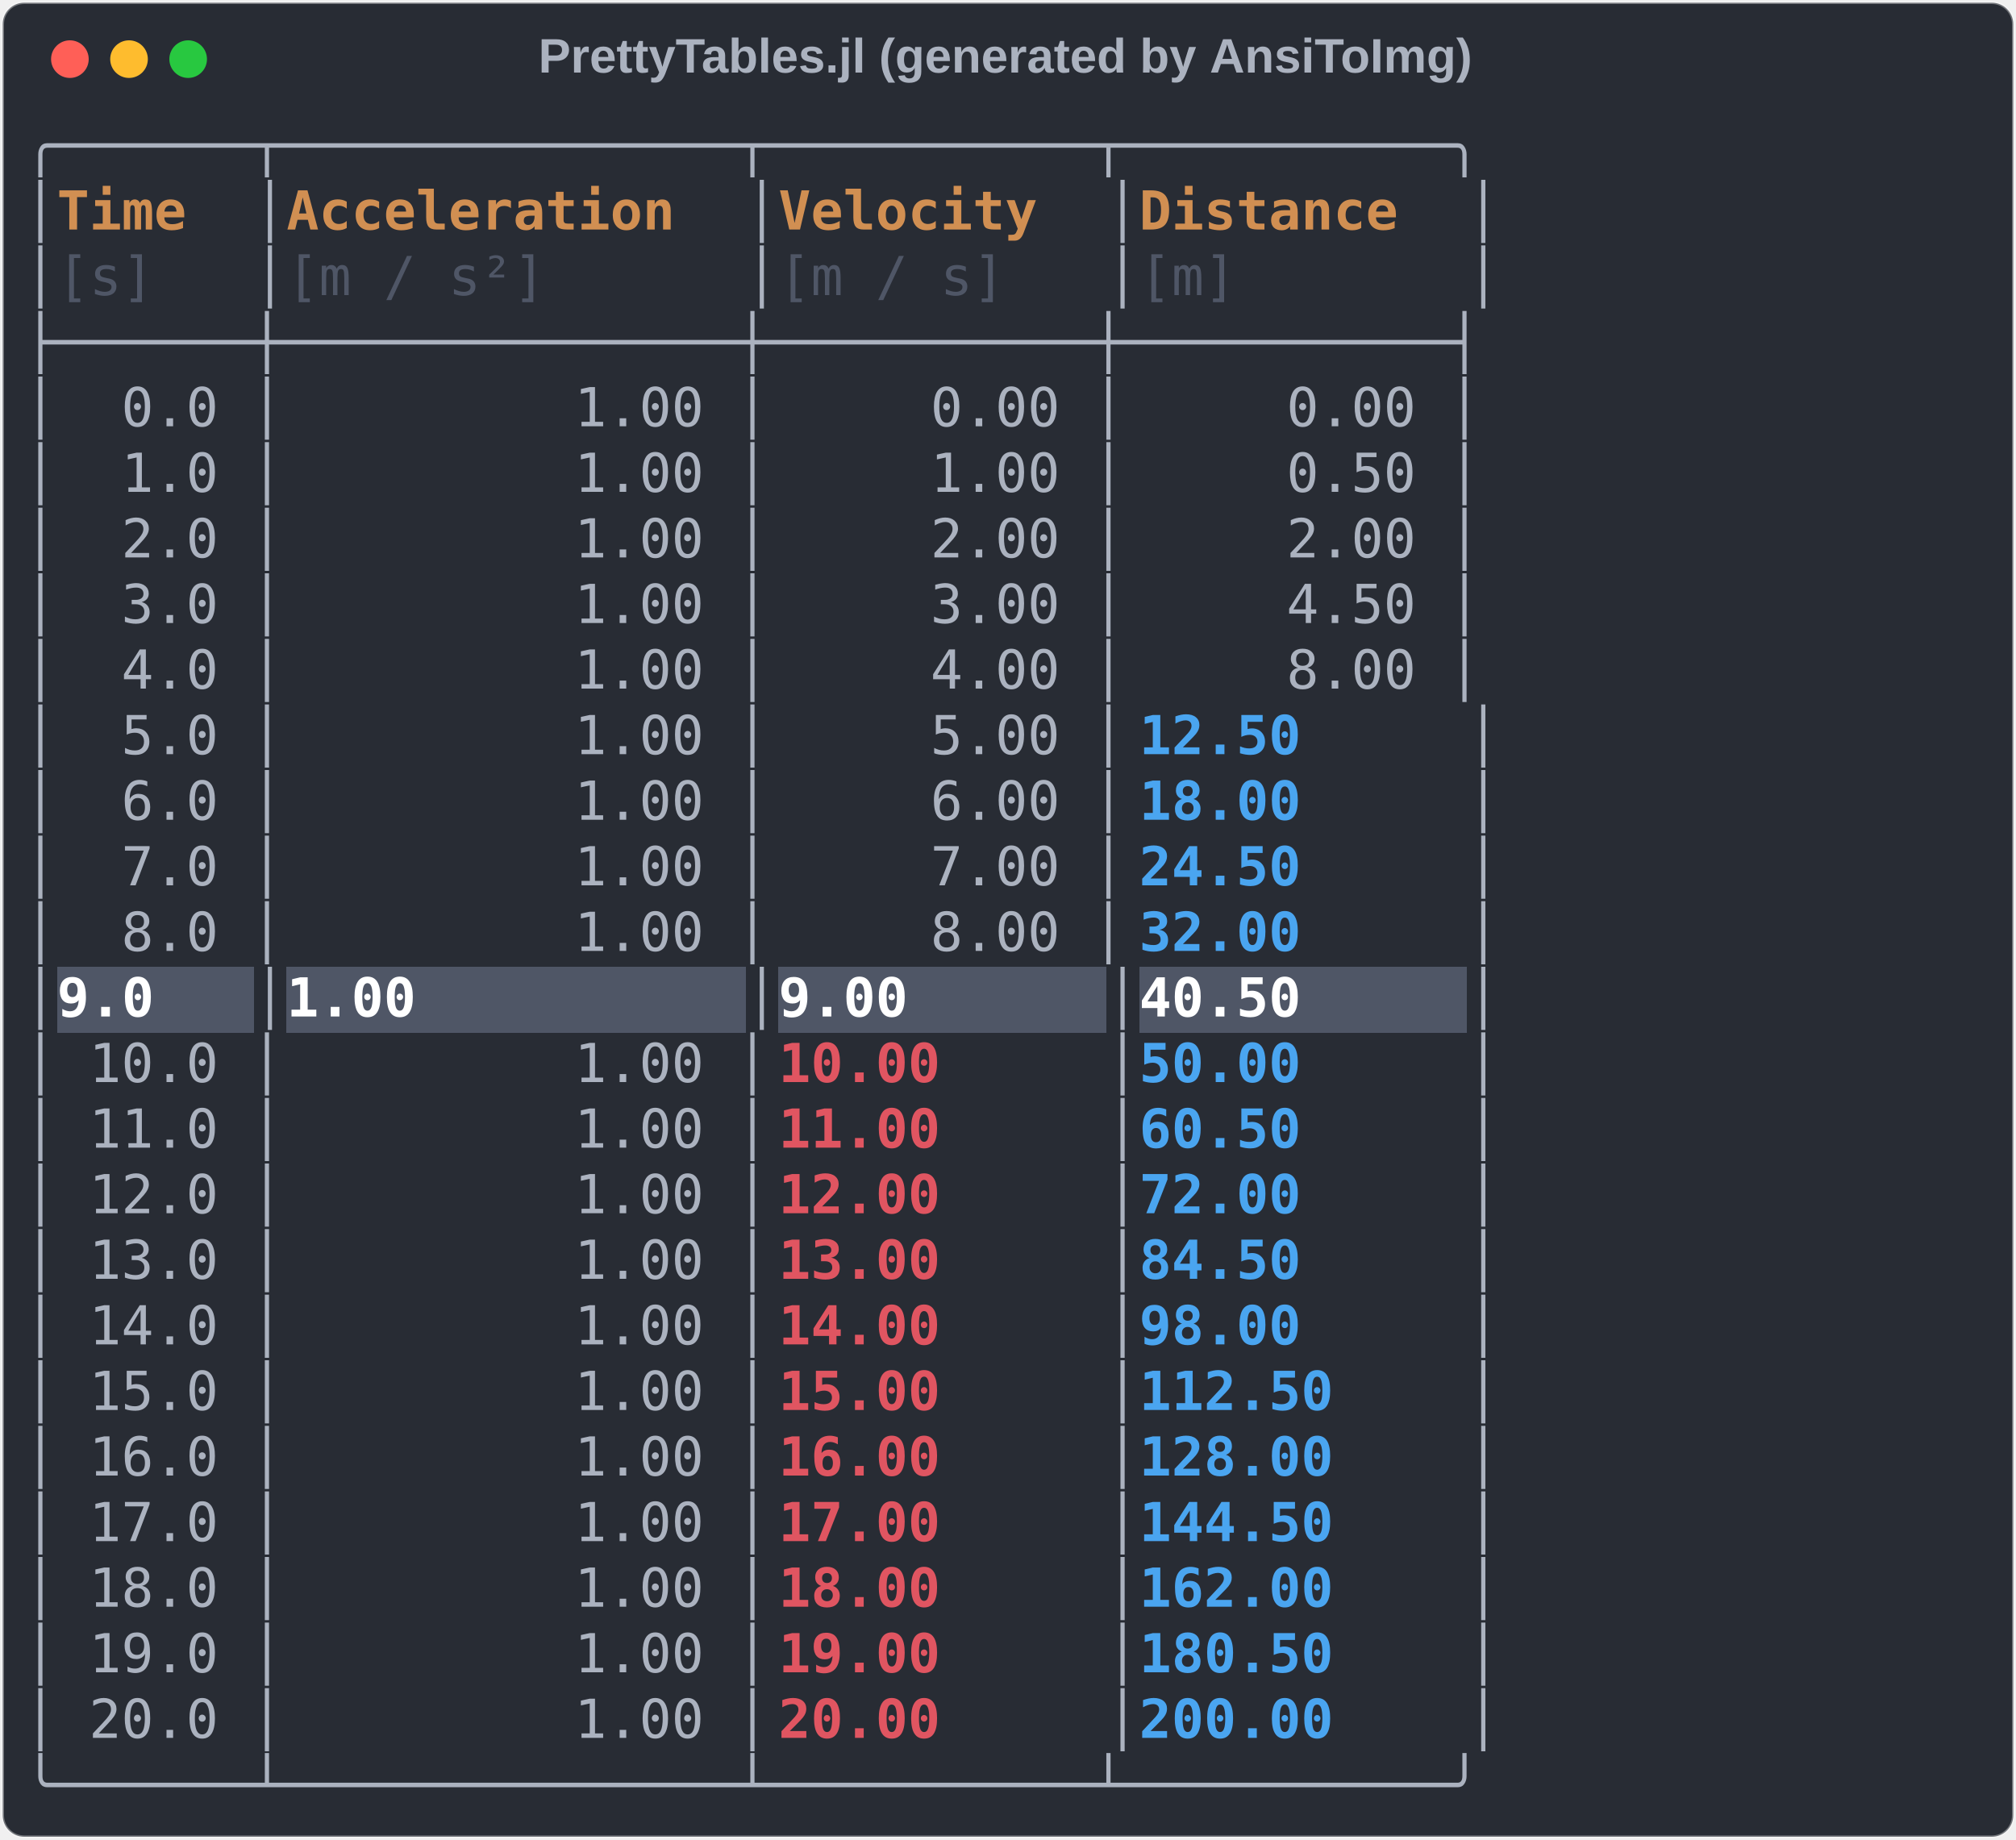
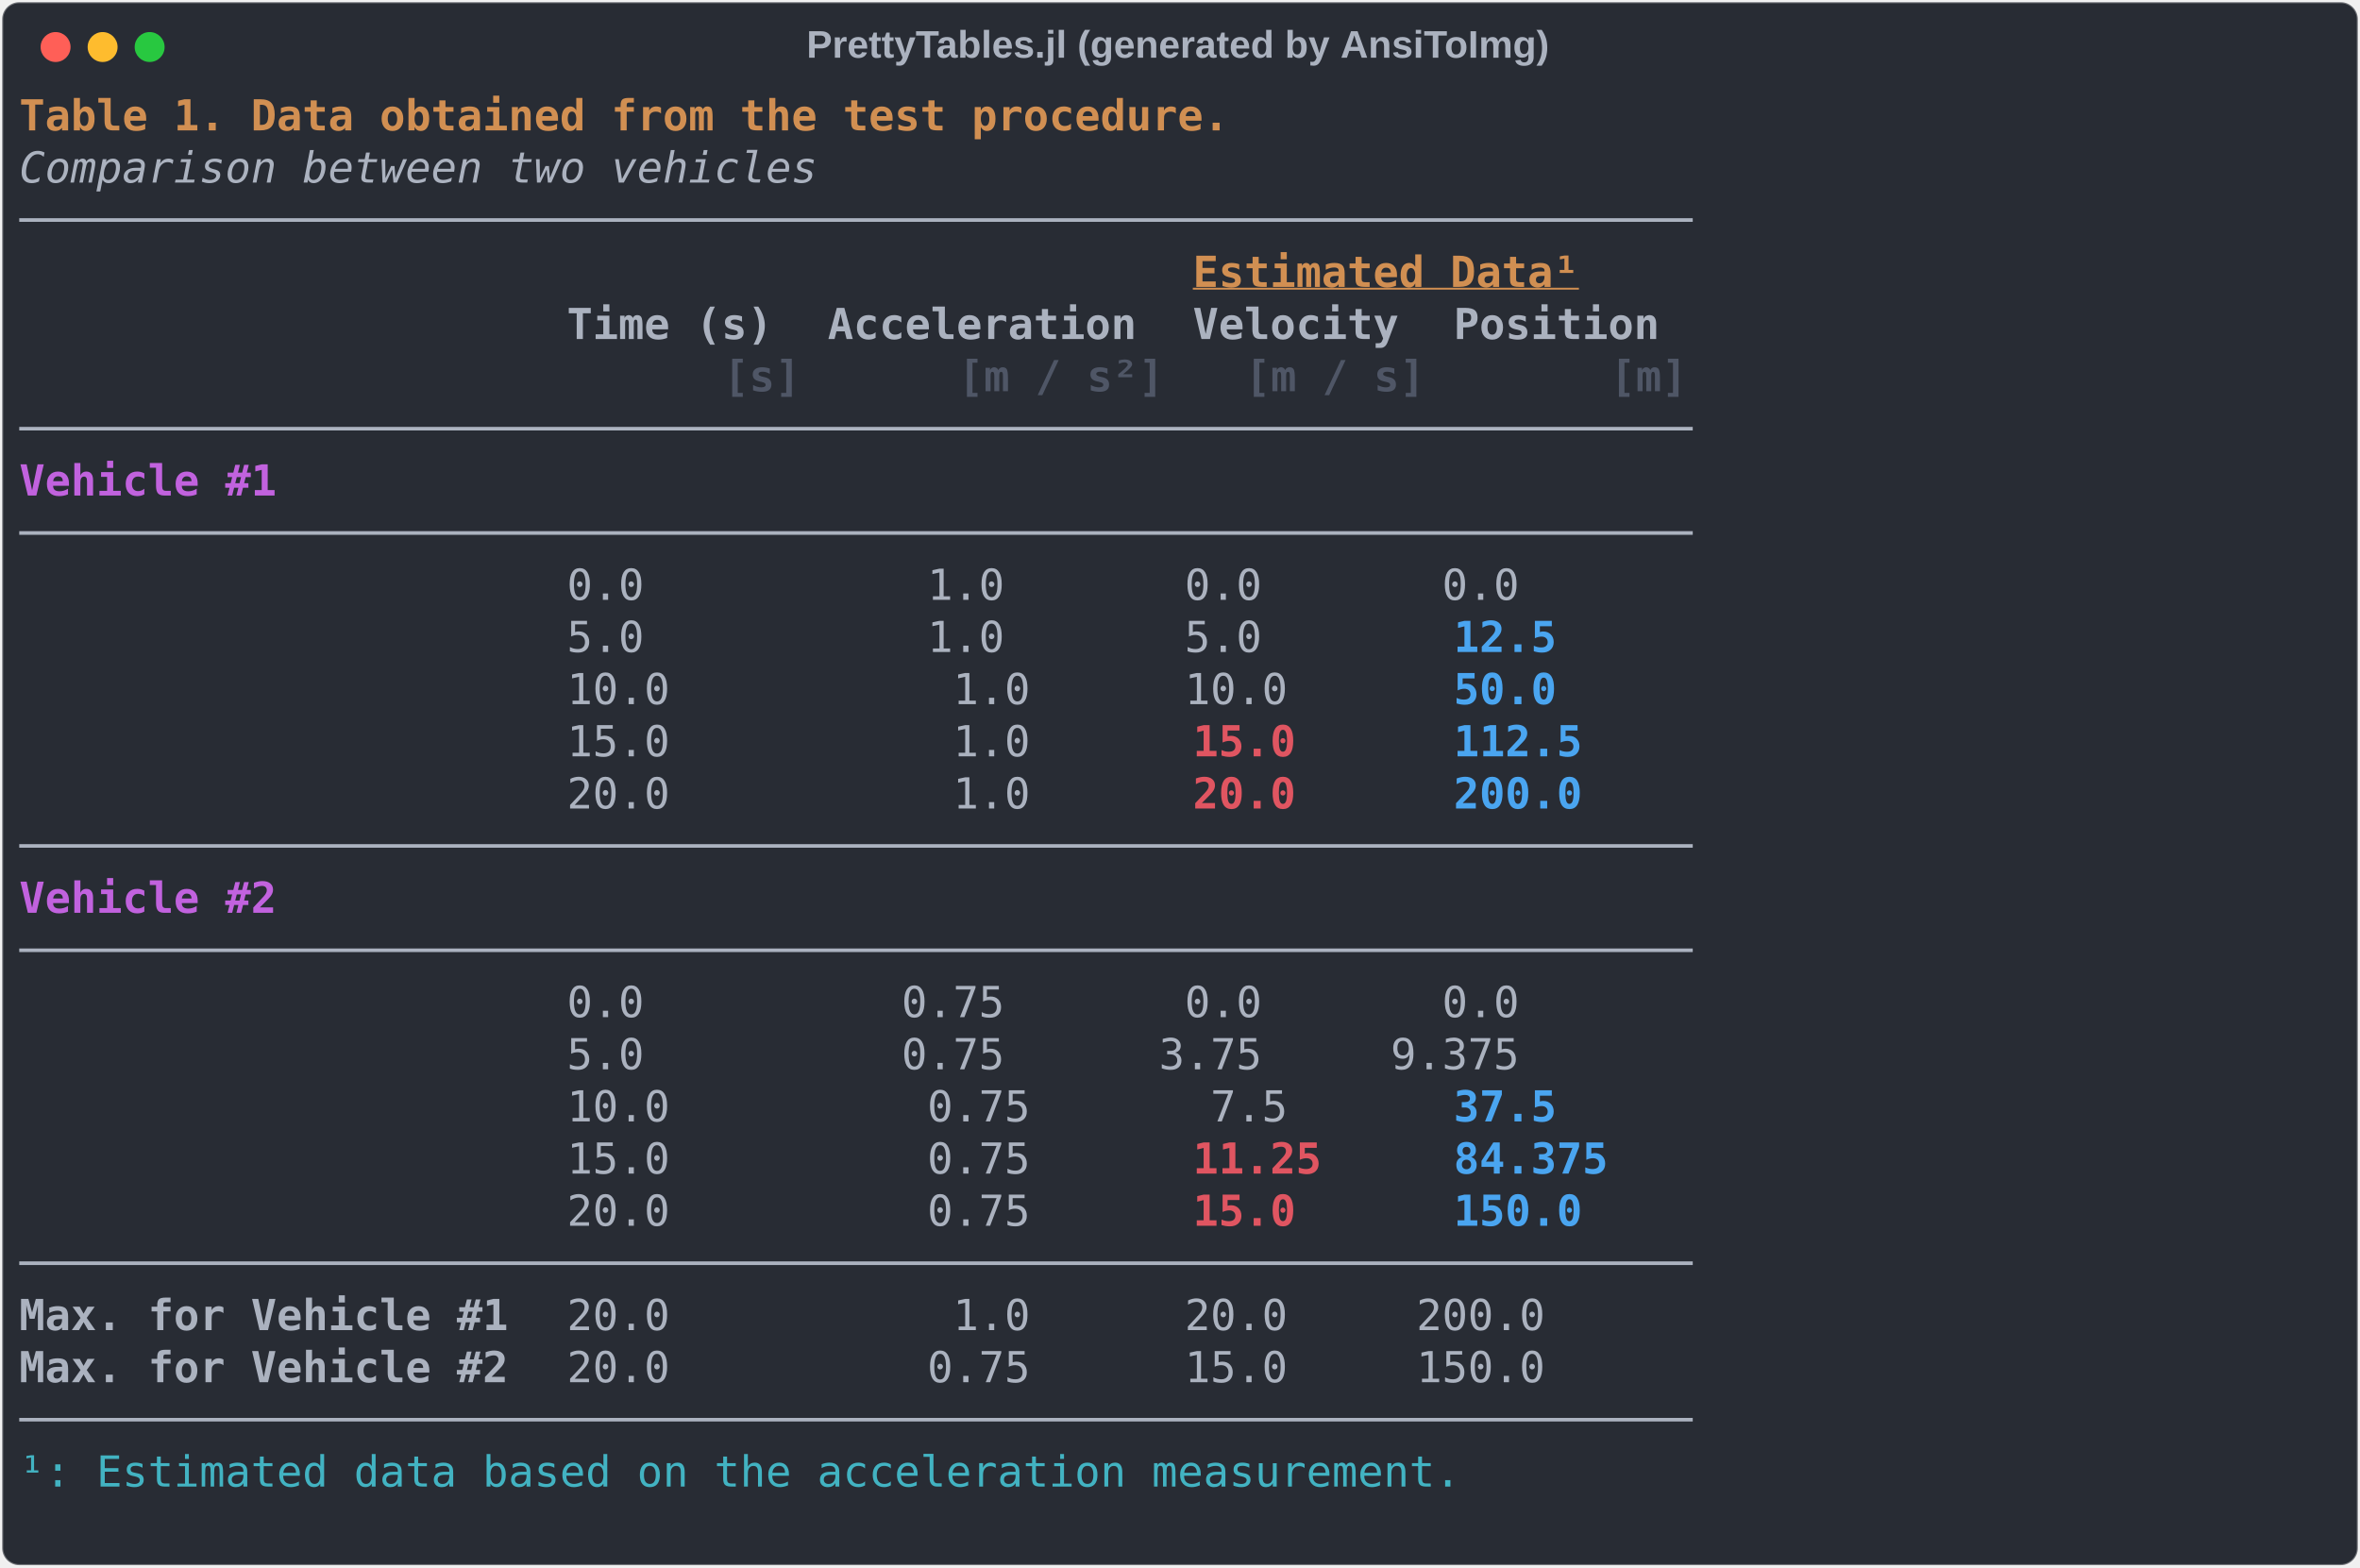
- <svg xmlns="http://www.w3.org/2000/svg" class="rich-terminal" viewBox="0 0 750 684.4">
+ <svg xmlns="http://www.w3.org/2000/svg" class="rich-terminal" viewBox="0 0 1104 733.2">
  <style>

    @font-face {
        font-family: "Fira Code";
        src: local("FiraCode-Regular"),
                url("https://cdnjs.cloudflare.com/ajax/libs/firacode/6.2.0/woff2/FiraCode-Regular.woff2") format("woff2"),
                url("https://cdnjs.cloudflare.com/ajax/libs/firacode/6.2.0/woff/FiraCode-Regular.woff") format("woff");
        font-style: normal;
        font-weight: 400;
    }
    @font-face {
        font-family: "Fira Code";
        src: local("FiraCode-Bold"),
                url("https://cdnjs.cloudflare.com/ajax/libs/firacode/6.2.0/woff2/FiraCode-Bold.woff2") format("woff2"),
                url("https://cdnjs.cloudflare.com/ajax/libs/firacode/6.2.0/woff/FiraCode-Bold.woff") format("woff");
        font-style: bold;
        font-weight: 700;
    }

-     .terminal-4258779654-matrix {
+     .terminal-646307219-matrix {
        font-family: Fira Code, monospace;
        font-size: 20px;
        line-height: 24.4px;
        font-variant-east-asian: full-width;
    }

-     .terminal-4258779654-title {
+     .terminal-646307219-title {
        font-size: 18px;
        font-weight: bold;
        font-family: arial;
    }

-     .terminal-4258779654-r1 { fill: #abb2bf }
- .terminal-4258779654-r2 { fill: #d18f52;font-weight: bold }
- .terminal-4258779654-r3 { fill: #4f5666 }
- .terminal-4258779654-r4 { fill: #4aa5f0;font-weight: bold }
- .terminal-4258779654-r5 { fill: #ffffff;font-weight: bold }
- .terminal-4258779654-r6 { fill: #e05561;font-weight: bold }
+     .terminal-646307219-r1 { fill: #d18f52;font-weight: bold }
+ .terminal-646307219-r2 { fill: #abb2bf }
+ .terminal-646307219-r3 { fill: #abb2bf;font-style: italic; }
+ .terminal-646307219-r4 { fill: #abb2bf;font-weight: bold }
+ .terminal-646307219-r5 { fill: #d18f52;font-weight: bold;text-decoration: underline; }
+ .terminal-646307219-r6 { fill: #4f5666;font-weight: bold }
+ .terminal-646307219-r7 { fill: #c162de;font-weight: bold }
+ .terminal-646307219-r8 { fill: #4aa5f0;font-weight: bold }
+ .terminal-646307219-r9 { fill: #e05561;font-weight: bold }
+ .terminal-646307219-r10 { fill: #42b3c2 }
    </style>
  <defs>
-     <clipPath id="terminal-4258779654-clip-terminal">
-       <rect x="0" y="0" width="731.0" height="633.4" />
-     </clipPath>
-     <clipPath id="terminal-4258779654-line-0">
-       <rect x="0" y="1.5" width="732" height="24.65" />
-     </clipPath>
-     <clipPath id="terminal-4258779654-line-1">
-       <rect x="0" y="25.9" width="732" height="24.65" />
-     </clipPath>
-     <clipPath id="terminal-4258779654-line-2">
-       <rect x="0" y="50.3" width="732" height="24.65" />
-     </clipPath>
-     <clipPath id="terminal-4258779654-line-3">
-       <rect x="0" y="74.7" width="732" height="24.65" />
-     </clipPath>
-     <clipPath id="terminal-4258779654-line-4">
-       <rect x="0" y="99.1" width="732" height="24.65" />
-     </clipPath>
-     <clipPath id="terminal-4258779654-line-5">
-       <rect x="0" y="123.5" width="732" height="24.65" />
-     </clipPath>
-     <clipPath id="terminal-4258779654-line-6">
-       <rect x="0" y="147.9" width="732" height="24.65" />
-     </clipPath>
-     <clipPath id="terminal-4258779654-line-7">
-       <rect x="0" y="172.3" width="732" height="24.65" />
-     </clipPath>
-     <clipPath id="terminal-4258779654-line-8">
-       <rect x="0" y="196.7" width="732" height="24.65" />
-     </clipPath>
-     <clipPath id="terminal-4258779654-line-9">
-       <rect x="0" y="221.1" width="732" height="24.65" />
-     </clipPath>
-     <clipPath id="terminal-4258779654-line-10">
-       <rect x="0" y="245.5" width="732" height="24.65" />
-     </clipPath>
-     <clipPath id="terminal-4258779654-line-11">
-       <rect x="0" y="269.9" width="732" height="24.65" />
-     </clipPath>
-     <clipPath id="terminal-4258779654-line-12">
-       <rect x="0" y="294.3" width="732" height="24.65" />
-     </clipPath>
-     <clipPath id="terminal-4258779654-line-13">
-       <rect x="0" y="318.7" width="732" height="24.65" />
-     </clipPath>
-     <clipPath id="terminal-4258779654-line-14">
-       <rect x="0" y="343.1" width="732" height="24.65" />
-     </clipPath>
-     <clipPath id="terminal-4258779654-line-15">
-       <rect x="0" y="367.5" width="732" height="24.65" />
-     </clipPath>
-     <clipPath id="terminal-4258779654-line-16">
-       <rect x="0" y="391.9" width="732" height="24.65" />
-     </clipPath>
-     <clipPath id="terminal-4258779654-line-17">
-       <rect x="0" y="416.3" width="732" height="24.65" />
-     </clipPath>
-     <clipPath id="terminal-4258779654-line-18">
-       <rect x="0" y="440.7" width="732" height="24.65" />
-     </clipPath>
-     <clipPath id="terminal-4258779654-line-19">
-       <rect x="0" y="465.1" width="732" height="24.65" />
-     </clipPath>
-     <clipPath id="terminal-4258779654-line-20">
-       <rect x="0" y="489.5" width="732" height="24.65" />
-     </clipPath>
-     <clipPath id="terminal-4258779654-line-21">
-       <rect x="0" y="513.9" width="732" height="24.65" />
-     </clipPath>
-     <clipPath id="terminal-4258779654-line-22">
-       <rect x="0" y="538.3" width="732" height="24.65" />
-     </clipPath>
-     <clipPath id="terminal-4258779654-line-23">
-       <rect x="0" y="562.7" width="732" height="24.65" />
-     </clipPath>
-     <clipPath id="terminal-4258779654-line-24">
-       <rect x="0" y="587.1" width="732" height="24.65" />
+     <clipPath id="terminal-646307219-clip-terminal">
+       <rect x="0" y="0" width="1084.8" height="682.2" />
+     </clipPath>
+     <clipPath id="terminal-646307219-line-0">
+       <rect x="0" y="1.5" width="1085.8" height="24.65" />
+     </clipPath>
+     <clipPath id="terminal-646307219-line-1">
+       <rect x="0" y="25.9" width="1085.8" height="24.65" />
+     </clipPath>
+     <clipPath id="terminal-646307219-line-2">
+       <rect x="0" y="50.3" width="1085.8" height="24.65" />
+     </clipPath>
+     <clipPath id="terminal-646307219-line-3">
+       <rect x="0" y="74.7" width="1085.8" height="24.65" />
+     </clipPath>
+     <clipPath id="terminal-646307219-line-4">
+       <rect x="0" y="99.1" width="1085.8" height="24.65" />
+     </clipPath>
+     <clipPath id="terminal-646307219-line-5">
+       <rect x="0" y="123.5" width="1085.8" height="24.65" />
+     </clipPath>
+     <clipPath id="terminal-646307219-line-6">
+       <rect x="0" y="147.9" width="1085.8" height="24.65" />
+     </clipPath>
+     <clipPath id="terminal-646307219-line-7">
+       <rect x="0" y="172.3" width="1085.8" height="24.65" />
+     </clipPath>
+     <clipPath id="terminal-646307219-line-8">
+       <rect x="0" y="196.7" width="1085.8" height="24.65" />
+     </clipPath>
+     <clipPath id="terminal-646307219-line-9">
+       <rect x="0" y="221.1" width="1085.8" height="24.65" />
+     </clipPath>
+     <clipPath id="terminal-646307219-line-10">
+       <rect x="0" y="245.5" width="1085.8" height="24.65" />
+     </clipPath>
+     <clipPath id="terminal-646307219-line-11">
+       <rect x="0" y="269.9" width="1085.8" height="24.65" />
+     </clipPath>
+     <clipPath id="terminal-646307219-line-12">
+       <rect x="0" y="294.3" width="1085.8" height="24.65" />
+     </clipPath>
+     <clipPath id="terminal-646307219-line-13">
+       <rect x="0" y="318.7" width="1085.8" height="24.65" />
+     </clipPath>
+     <clipPath id="terminal-646307219-line-14">
+       <rect x="0" y="343.1" width="1085.8" height="24.65" />
+     </clipPath>
+     <clipPath id="terminal-646307219-line-15">
+       <rect x="0" y="367.5" width="1085.8" height="24.65" />
+     </clipPath>
+     <clipPath id="terminal-646307219-line-16">
+       <rect x="0" y="391.9" width="1085.8" height="24.65" />
+     </clipPath>
+     <clipPath id="terminal-646307219-line-17">
+       <rect x="0" y="416.3" width="1085.8" height="24.65" />
+     </clipPath>
+     <clipPath id="terminal-646307219-line-18">
+       <rect x="0" y="440.7" width="1085.8" height="24.65" />
+     </clipPath>
+     <clipPath id="terminal-646307219-line-19">
+       <rect x="0" y="465.1" width="1085.8" height="24.65" />
+     </clipPath>
+     <clipPath id="terminal-646307219-line-20">
+       <rect x="0" y="489.5" width="1085.8" height="24.65" />
+     </clipPath>
+     <clipPath id="terminal-646307219-line-21">
+       <rect x="0" y="513.9" width="1085.8" height="24.65" />
+     </clipPath>
+     <clipPath id="terminal-646307219-line-22">
+       <rect x="0" y="538.3" width="1085.8" height="24.65" />
+     </clipPath>
+     <clipPath id="terminal-646307219-line-23">
+       <rect x="0" y="562.7" width="1085.8" height="24.65" />
+     </clipPath>
+     <clipPath id="terminal-646307219-line-24">
+       <rect x="0" y="587.1" width="1085.8" height="24.65" />
+     </clipPath>
+     <clipPath id="terminal-646307219-line-25">
+       <rect x="0" y="611.5" width="1085.8" height="24.65" />
+     </clipPath>
+     <clipPath id="terminal-646307219-line-26">
+       <rect x="0" y="635.9" width="1085.8" height="24.65" />
    </clipPath>
  </defs>
-   <rect fill="#282c34" stroke="rgba(255,255,255,0.35)" stroke-width="1" x="1" y="1" width="748" height="682.4" rx="8" />
-   <text class="terminal-4258779654-title" fill="#abb2bf" text-anchor="middle" x="374" y="27">PrettyTables.jl (generated by AnsiToImg)</text>
+   <rect fill="#282c34" stroke="rgba(255,255,255,0.35)" stroke-width="1" x="1" y="1" width="1102" height="731.2" rx="8" />
+   <text class="terminal-646307219-title" fill="#abb2bf" text-anchor="middle" x="551" y="27">PrettyTables.jl (generated by AnsiToImg)</text>
  <g transform="translate(26,22)">
    <circle cx="0" cy="0" r="7" fill="#ff5f57" />
    <circle cx="22" cy="0" r="7" fill="#febc2e" />
    <circle cx="44" cy="0" r="7" fill="#28c840" />
  </g>
-   <g transform="translate(9, 41)" clip-path="url(#terminal-4258779654-clip-terminal)">
-     <rect fill="#4f5666" x="12.2" y="318.7" width="73.2" height="24.65" shape-rendering="crispEdges" />
-     <rect fill="#4f5666" x="97.6" y="318.7" width="170.8" height="24.65" shape-rendering="crispEdges" />
-     <rect fill="#4f5666" x="280.6" y="318.7" width="122" height="24.65" shape-rendering="crispEdges" />
-     <rect fill="#4f5666" x="414.8" y="318.7" width="122" height="24.65" shape-rendering="crispEdges" />
-     <g class="terminal-4258779654-matrix">
-       <text class="terminal-4258779654-r1" x="0" y="20" textLength="549" clip-path="url(#terminal-4258779654-line-0)">╭──────┬──────────────┬──────────┬──────────╮</text>
-       <text class="terminal-4258779654-r1" x="732" y="20" textLength="12.2" clip-path="url(#terminal-4258779654-line-0)">
- </text>
-       <text class="terminal-4258779654-r1" x="0" y="44.4" textLength="12.2" clip-path="url(#terminal-4258779654-line-1)">│</text>
-       <text class="terminal-4258779654-r2" x="12.2" y="44.4" textLength="73.2" clip-path="url(#terminal-4258779654-line-1)"> Time </text>
-       <text class="terminal-4258779654-r1" x="85.4" y="44.4" textLength="12.2" clip-path="url(#terminal-4258779654-line-1)">│</text>
-       <text class="terminal-4258779654-r2" x="97.6" y="44.4" textLength="170.8" clip-path="url(#terminal-4258779654-line-1)"> Acceleration </text>
-       <text class="terminal-4258779654-r1" x="268.4" y="44.4" textLength="12.2" clip-path="url(#terminal-4258779654-line-1)">│</text>
-       <text class="terminal-4258779654-r2" x="280.6" y="44.4" textLength="122" clip-path="url(#terminal-4258779654-line-1)"> Velocity </text>
-       <text class="terminal-4258779654-r1" x="402.6" y="44.4" textLength="12.2" clip-path="url(#terminal-4258779654-line-1)">│</text>
-       <text class="terminal-4258779654-r2" x="414.8" y="44.4" textLength="122" clip-path="url(#terminal-4258779654-line-1)"> Distance </text>
-       <text class="terminal-4258779654-r1" x="536.8" y="44.4" textLength="12.2" clip-path="url(#terminal-4258779654-line-1)">│</text>
-       <text class="terminal-4258779654-r1" x="732" y="44.4" textLength="12.2" clip-path="url(#terminal-4258779654-line-1)">
- </text>
-       <text class="terminal-4258779654-r1" x="0" y="68.8" textLength="12.2" clip-path="url(#terminal-4258779654-line-2)">│</text>
-       <text class="terminal-4258779654-r3" x="12.2" y="68.8" textLength="73.2" clip-path="url(#terminal-4258779654-line-2)">  [s] </text>
-       <text class="terminal-4258779654-r1" x="85.4" y="68.8" textLength="12.2" clip-path="url(#terminal-4258779654-line-2)">│</text>
-       <text class="terminal-4258779654-r3" x="97.6" y="68.8" textLength="170.8" clip-path="url(#terminal-4258779654-line-2)">     [m / s²] </text>
-       <text class="terminal-4258779654-r1" x="268.4" y="68.8" textLength="12.2" clip-path="url(#terminal-4258779654-line-2)">│</text>
-       <text class="terminal-4258779654-r3" x="280.6" y="68.8" textLength="122" clip-path="url(#terminal-4258779654-line-2)">  [m / s] </text>
-       <text class="terminal-4258779654-r1" x="402.6" y="68.8" textLength="12.2" clip-path="url(#terminal-4258779654-line-2)">│</text>
-       <text class="terminal-4258779654-r3" x="414.8" y="68.8" textLength="122" clip-path="url(#terminal-4258779654-line-2)">      [m] </text>
-       <text class="terminal-4258779654-r1" x="536.8" y="68.8" textLength="12.2" clip-path="url(#terminal-4258779654-line-2)">│</text>
-       <text class="terminal-4258779654-r1" x="732" y="68.8" textLength="12.2" clip-path="url(#terminal-4258779654-line-2)">
- </text>
-       <text class="terminal-4258779654-r1" x="0" y="93.2" textLength="549" clip-path="url(#terminal-4258779654-line-3)">├──────┼──────────────┼──────────┼──────────┤</text>
-       <text class="terminal-4258779654-r1" x="732" y="93.2" textLength="12.2" clip-path="url(#terminal-4258779654-line-3)">
- </text>
-       <text class="terminal-4258779654-r1" x="0" y="117.6" textLength="549" clip-path="url(#terminal-4258779654-line-4)">│  0.0 │         1.00 │     0.00 │     0.00 │</text>
-       <text class="terminal-4258779654-r1" x="732" y="117.6" textLength="12.2" clip-path="url(#terminal-4258779654-line-4)">
- </text>
-       <text class="terminal-4258779654-r1" x="0" y="142" textLength="549" clip-path="url(#terminal-4258779654-line-5)">│  1.0 │         1.00 │     1.00 │     0.50 │</text>
-       <text class="terminal-4258779654-r1" x="732" y="142" textLength="12.2" clip-path="url(#terminal-4258779654-line-5)">
- </text>
-       <text class="terminal-4258779654-r1" x="0" y="166.4" textLength="549" clip-path="url(#terminal-4258779654-line-6)">│  2.0 │         1.00 │     2.00 │     2.00 │</text>
-       <text class="terminal-4258779654-r1" x="732" y="166.4" textLength="12.2" clip-path="url(#terminal-4258779654-line-6)">
- </text>
-       <text class="terminal-4258779654-r1" x="0" y="190.8" textLength="549" clip-path="url(#terminal-4258779654-line-7)">│  3.0 │         1.00 │     3.00 │     4.50 │</text>
-       <text class="terminal-4258779654-r1" x="732" y="190.8" textLength="12.2" clip-path="url(#terminal-4258779654-line-7)">
- </text>
-       <text class="terminal-4258779654-r1" x="0" y="215.2" textLength="549" clip-path="url(#terminal-4258779654-line-8)">│  4.0 │         1.00 │     4.00 │     8.00 │</text>
-       <text class="terminal-4258779654-r1" x="732" y="215.2" textLength="12.2" clip-path="url(#terminal-4258779654-line-8)">
- </text>
-       <text class="terminal-4258779654-r1" x="0" y="239.6" textLength="414.8" clip-path="url(#terminal-4258779654-line-9)">│  5.0 │         1.00 │     5.00 │</text>
-       <text class="terminal-4258779654-r4" x="414.8" y="239.6" textLength="122" clip-path="url(#terminal-4258779654-line-9)">    12.50 </text>
-       <text class="terminal-4258779654-r1" x="536.8" y="239.6" textLength="12.2" clip-path="url(#terminal-4258779654-line-9)">│</text>
-       <text class="terminal-4258779654-r1" x="732" y="239.6" textLength="12.2" clip-path="url(#terminal-4258779654-line-9)">
- </text>
-       <text class="terminal-4258779654-r1" x="0" y="264" textLength="414.8" clip-path="url(#terminal-4258779654-line-10)">│  6.0 │         1.00 │     6.00 │</text>
-       <text class="terminal-4258779654-r4" x="414.8" y="264" textLength="122" clip-path="url(#terminal-4258779654-line-10)">    18.00 </text>
-       <text class="terminal-4258779654-r1" x="536.8" y="264" textLength="12.2" clip-path="url(#terminal-4258779654-line-10)">│</text>
-       <text class="terminal-4258779654-r1" x="732" y="264" textLength="12.2" clip-path="url(#terminal-4258779654-line-10)">
- </text>
-       <text class="terminal-4258779654-r1" x="0" y="288.4" textLength="414.8" clip-path="url(#terminal-4258779654-line-11)">│  7.0 │         1.00 │     7.00 │</text>
-       <text class="terminal-4258779654-r4" x="414.8" y="288.4" textLength="122" clip-path="url(#terminal-4258779654-line-11)">    24.50 </text>
-       <text class="terminal-4258779654-r1" x="536.8" y="288.4" textLength="12.2" clip-path="url(#terminal-4258779654-line-11)">│</text>
-       <text class="terminal-4258779654-r1" x="732" y="288.4" textLength="12.2" clip-path="url(#terminal-4258779654-line-11)">
- </text>
-       <text class="terminal-4258779654-r1" x="0" y="312.8" textLength="414.8" clip-path="url(#terminal-4258779654-line-12)">│  8.0 │         1.00 │     8.00 │</text>
-       <text class="terminal-4258779654-r4" x="414.8" y="312.8" textLength="122" clip-path="url(#terminal-4258779654-line-12)">    32.00 </text>
-       <text class="terminal-4258779654-r1" x="536.8" y="312.8" textLength="12.2" clip-path="url(#terminal-4258779654-line-12)">│</text>
-       <text class="terminal-4258779654-r1" x="732" y="312.8" textLength="12.2" clip-path="url(#terminal-4258779654-line-12)">
- </text>
-       <text class="terminal-4258779654-r1" x="0" y="337.2" textLength="12.2" clip-path="url(#terminal-4258779654-line-13)">│</text>
-       <text class="terminal-4258779654-r5" x="12.2" y="337.2" textLength="73.2" clip-path="url(#terminal-4258779654-line-13)">  9.0 </text>
-       <text class="terminal-4258779654-r1" x="85.4" y="337.2" textLength="12.2" clip-path="url(#terminal-4258779654-line-13)">│</text>
-       <text class="terminal-4258779654-r5" x="97.6" y="337.2" textLength="170.8" clip-path="url(#terminal-4258779654-line-13)">         1.00 </text>
-       <text class="terminal-4258779654-r1" x="268.4" y="337.2" textLength="12.2" clip-path="url(#terminal-4258779654-line-13)">│</text>
-       <text class="terminal-4258779654-r5" x="280.6" y="337.2" textLength="122" clip-path="url(#terminal-4258779654-line-13)">     9.00 </text>
-       <text class="terminal-4258779654-r1" x="402.6" y="337.2" textLength="12.2" clip-path="url(#terminal-4258779654-line-13)">│</text>
-       <text class="terminal-4258779654-r5" x="414.8" y="337.2" textLength="122" clip-path="url(#terminal-4258779654-line-13)">    40.50 </text>
-       <text class="terminal-4258779654-r1" x="536.8" y="337.2" textLength="12.2" clip-path="url(#terminal-4258779654-line-13)">│</text>
-       <text class="terminal-4258779654-r1" x="732" y="337.2" textLength="12.2" clip-path="url(#terminal-4258779654-line-13)">
- </text>
-       <text class="terminal-4258779654-r1" x="0" y="361.6" textLength="280.6" clip-path="url(#terminal-4258779654-line-14)">│ 10.0 │         1.00 │</text>
-       <text class="terminal-4258779654-r6" x="280.6" y="361.6" textLength="122" clip-path="url(#terminal-4258779654-line-14)">    10.00 </text>
-       <text class="terminal-4258779654-r1" x="402.6" y="361.6" textLength="12.2" clip-path="url(#terminal-4258779654-line-14)">│</text>
-       <text class="terminal-4258779654-r4" x="414.8" y="361.6" textLength="122" clip-path="url(#terminal-4258779654-line-14)">    50.00 </text>
-       <text class="terminal-4258779654-r1" x="536.8" y="361.6" textLength="12.2" clip-path="url(#terminal-4258779654-line-14)">│</text>
-       <text class="terminal-4258779654-r1" x="732" y="361.6" textLength="12.2" clip-path="url(#terminal-4258779654-line-14)">
- </text>
-       <text class="terminal-4258779654-r1" x="0" y="386" textLength="280.6" clip-path="url(#terminal-4258779654-line-15)">│ 11.0 │         1.00 │</text>
-       <text class="terminal-4258779654-r6" x="280.6" y="386" textLength="122" clip-path="url(#terminal-4258779654-line-15)">    11.00 </text>
-       <text class="terminal-4258779654-r1" x="402.6" y="386" textLength="12.2" clip-path="url(#terminal-4258779654-line-15)">│</text>
-       <text class="terminal-4258779654-r4" x="414.8" y="386" textLength="122" clip-path="url(#terminal-4258779654-line-15)">    60.50 </text>
-       <text class="terminal-4258779654-r1" x="536.8" y="386" textLength="12.2" clip-path="url(#terminal-4258779654-line-15)">│</text>
-       <text class="terminal-4258779654-r1" x="732" y="386" textLength="12.2" clip-path="url(#terminal-4258779654-line-15)">
- </text>
-       <text class="terminal-4258779654-r1" x="0" y="410.4" textLength="280.6" clip-path="url(#terminal-4258779654-line-16)">│ 12.0 │         1.00 │</text>
-       <text class="terminal-4258779654-r6" x="280.6" y="410.4" textLength="122" clip-path="url(#terminal-4258779654-line-16)">    12.00 </text>
-       <text class="terminal-4258779654-r1" x="402.6" y="410.4" textLength="12.2" clip-path="url(#terminal-4258779654-line-16)">│</text>
-       <text class="terminal-4258779654-r4" x="414.8" y="410.4" textLength="122" clip-path="url(#terminal-4258779654-line-16)">    72.00 </text>
-       <text class="terminal-4258779654-r1" x="536.8" y="410.4" textLength="12.2" clip-path="url(#terminal-4258779654-line-16)">│</text>
-       <text class="terminal-4258779654-r1" x="732" y="410.4" textLength="12.2" clip-path="url(#terminal-4258779654-line-16)">
- </text>
-       <text class="terminal-4258779654-r1" x="0" y="434.8" textLength="280.6" clip-path="url(#terminal-4258779654-line-17)">│ 13.0 │         1.00 │</text>
-       <text class="terminal-4258779654-r6" x="280.6" y="434.8" textLength="122" clip-path="url(#terminal-4258779654-line-17)">    13.00 </text>
-       <text class="terminal-4258779654-r1" x="402.6" y="434.8" textLength="12.2" clip-path="url(#terminal-4258779654-line-17)">│</text>
-       <text class="terminal-4258779654-r4" x="414.8" y="434.8" textLength="122" clip-path="url(#terminal-4258779654-line-17)">    84.50 </text>
-       <text class="terminal-4258779654-r1" x="536.8" y="434.8" textLength="12.2" clip-path="url(#terminal-4258779654-line-17)">│</text>
-       <text class="terminal-4258779654-r1" x="732" y="434.8" textLength="12.2" clip-path="url(#terminal-4258779654-line-17)">
- </text>
-       <text class="terminal-4258779654-r1" x="0" y="459.2" textLength="280.6" clip-path="url(#terminal-4258779654-line-18)">│ 14.0 │         1.00 │</text>
-       <text class="terminal-4258779654-r6" x="280.6" y="459.2" textLength="122" clip-path="url(#terminal-4258779654-line-18)">    14.00 </text>
-       <text class="terminal-4258779654-r1" x="402.6" y="459.2" textLength="12.2" clip-path="url(#terminal-4258779654-line-18)">│</text>
-       <text class="terminal-4258779654-r4" x="414.8" y="459.2" textLength="122" clip-path="url(#terminal-4258779654-line-18)">    98.00 </text>
-       <text class="terminal-4258779654-r1" x="536.8" y="459.2" textLength="12.2" clip-path="url(#terminal-4258779654-line-18)">│</text>
-       <text class="terminal-4258779654-r1" x="732" y="459.2" textLength="12.2" clip-path="url(#terminal-4258779654-line-18)">
- </text>
-       <text class="terminal-4258779654-r1" x="0" y="483.6" textLength="280.6" clip-path="url(#terminal-4258779654-line-19)">│ 15.0 │         1.00 │</text>
-       <text class="terminal-4258779654-r6" x="280.6" y="483.6" textLength="122" clip-path="url(#terminal-4258779654-line-19)">    15.00 </text>
-       <text class="terminal-4258779654-r1" x="402.6" y="483.6" textLength="12.2" clip-path="url(#terminal-4258779654-line-19)">│</text>
-       <text class="terminal-4258779654-r4" x="414.8" y="483.6" textLength="122" clip-path="url(#terminal-4258779654-line-19)">   112.50 </text>
-       <text class="terminal-4258779654-r1" x="536.8" y="483.6" textLength="12.2" clip-path="url(#terminal-4258779654-line-19)">│</text>
-       <text class="terminal-4258779654-r1" x="732" y="483.6" textLength="12.2" clip-path="url(#terminal-4258779654-line-19)">
- </text>
-       <text class="terminal-4258779654-r1" x="0" y="508" textLength="280.6" clip-path="url(#terminal-4258779654-line-20)">│ 16.0 │         1.00 │</text>
-       <text class="terminal-4258779654-r6" x="280.6" y="508" textLength="122" clip-path="url(#terminal-4258779654-line-20)">    16.00 </text>
-       <text class="terminal-4258779654-r1" x="402.6" y="508" textLength="12.2" clip-path="url(#terminal-4258779654-line-20)">│</text>
-       <text class="terminal-4258779654-r4" x="414.8" y="508" textLength="122" clip-path="url(#terminal-4258779654-line-20)">   128.00 </text>
-       <text class="terminal-4258779654-r1" x="536.8" y="508" textLength="12.2" clip-path="url(#terminal-4258779654-line-20)">│</text>
-       <text class="terminal-4258779654-r1" x="732" y="508" textLength="12.2" clip-path="url(#terminal-4258779654-line-20)">
- </text>
-       <text class="terminal-4258779654-r1" x="0" y="532.4" textLength="280.6" clip-path="url(#terminal-4258779654-line-21)">│ 17.0 │         1.00 │</text>
-       <text class="terminal-4258779654-r6" x="280.6" y="532.4" textLength="122" clip-path="url(#terminal-4258779654-line-21)">    17.00 </text>
-       <text class="terminal-4258779654-r1" x="402.6" y="532.4" textLength="12.2" clip-path="url(#terminal-4258779654-line-21)">│</text>
-       <text class="terminal-4258779654-r4" x="414.8" y="532.4" textLength="122" clip-path="url(#terminal-4258779654-line-21)">   144.50 </text>
-       <text class="terminal-4258779654-r1" x="536.8" y="532.4" textLength="12.2" clip-path="url(#terminal-4258779654-line-21)">│</text>
-       <text class="terminal-4258779654-r1" x="732" y="532.4" textLength="12.2" clip-path="url(#terminal-4258779654-line-21)">
- </text>
-       <text class="terminal-4258779654-r1" x="0" y="556.8" textLength="280.6" clip-path="url(#terminal-4258779654-line-22)">│ 18.0 │         1.00 │</text>
-       <text class="terminal-4258779654-r6" x="280.6" y="556.8" textLength="122" clip-path="url(#terminal-4258779654-line-22)">    18.00 </text>
-       <text class="terminal-4258779654-r1" x="402.6" y="556.8" textLength="12.2" clip-path="url(#terminal-4258779654-line-22)">│</text>
-       <text class="terminal-4258779654-r4" x="414.8" y="556.8" textLength="122" clip-path="url(#terminal-4258779654-line-22)">   162.00 </text>
-       <text class="terminal-4258779654-r1" x="536.8" y="556.8" textLength="12.2" clip-path="url(#terminal-4258779654-line-22)">│</text>
-       <text class="terminal-4258779654-r1" x="732" y="556.8" textLength="12.2" clip-path="url(#terminal-4258779654-line-22)">
- </text>
-       <text class="terminal-4258779654-r1" x="0" y="581.2" textLength="280.6" clip-path="url(#terminal-4258779654-line-23)">│ 19.0 │         1.00 │</text>
-       <text class="terminal-4258779654-r6" x="280.6" y="581.2" textLength="122" clip-path="url(#terminal-4258779654-line-23)">    19.00 </text>
-       <text class="terminal-4258779654-r1" x="402.6" y="581.2" textLength="12.2" clip-path="url(#terminal-4258779654-line-23)">│</text>
-       <text class="terminal-4258779654-r4" x="414.8" y="581.2" textLength="122" clip-path="url(#terminal-4258779654-line-23)">   180.50 </text>
-       <text class="terminal-4258779654-r1" x="536.8" y="581.2" textLength="12.2" clip-path="url(#terminal-4258779654-line-23)">│</text>
-       <text class="terminal-4258779654-r1" x="732" y="581.2" textLength="12.2" clip-path="url(#terminal-4258779654-line-23)">
- </text>
-       <text class="terminal-4258779654-r1" x="0" y="605.6" textLength="280.6" clip-path="url(#terminal-4258779654-line-24)">│ 20.0 │         1.00 │</text>
-       <text class="terminal-4258779654-r6" x="280.6" y="605.6" textLength="122" clip-path="url(#terminal-4258779654-line-24)">    20.00 </text>
-       <text class="terminal-4258779654-r1" x="402.6" y="605.6" textLength="12.2" clip-path="url(#terminal-4258779654-line-24)">│</text>
-       <text class="terminal-4258779654-r4" x="414.8" y="605.6" textLength="122" clip-path="url(#terminal-4258779654-line-24)">   200.00 </text>
-       <text class="terminal-4258779654-r1" x="536.8" y="605.6" textLength="12.2" clip-path="url(#terminal-4258779654-line-24)">│</text>
-       <text class="terminal-4258779654-r1" x="732" y="605.6" textLength="12.2" clip-path="url(#terminal-4258779654-line-24)">
- </text>
-       <text class="terminal-4258779654-r1" x="0" y="630" textLength="549" clip-path="url(#terminal-4258779654-line-25)">╰──────┴──────────────┴──────────┴──────────╯</text>
-       <text class="terminal-4258779654-r1" x="732" y="630" textLength="12.2" clip-path="url(#terminal-4258779654-line-25)">
+   <g transform="translate(9, 41)" clip-path="url(#terminal-646307219-clip-terminal)">
+     <g class="terminal-646307219-matrix">
+       <text class="terminal-646307219-r1" x="0" y="20" textLength="683.2" clip-path="url(#terminal-646307219-line-0)">         Table 1. Data obtained from the test procedure.</text>
+       <text class="terminal-646307219-r2" x="1085.8" y="20" textLength="12.2" clip-path="url(#terminal-646307219-line-0)">
+ </text>
+       <text class="terminal-646307219-r3" x="0" y="44.4" textLength="585.6" clip-path="url(#terminal-646307219-line-1)">                 Comparison between two vehicles</text>
+       <text class="terminal-646307219-r2" x="1085.8" y="44.4" textLength="12.2" clip-path="url(#terminal-646307219-line-1)">
+ </text>
+       <text class="terminal-646307219-r2" x="0" y="68.8" textLength="793" clip-path="url(#terminal-646307219-line-2)">─────────────────────────────────────────────────────────────────</text>
+       <text class="terminal-646307219-r2" x="1085.8" y="68.8" textLength="12.2" clip-path="url(#terminal-646307219-line-2)">
+ </text>
+       <text class="terminal-646307219-r5" x="549" y="93.2" textLength="244" clip-path="url(#terminal-646307219-line-3)">  Estimated Data¹   </text>
+       <text class="terminal-646307219-r2" x="1085.8" y="93.2" textLength="12.2" clip-path="url(#terminal-646307219-line-3)">
+ </text>
+       <text class="terminal-646307219-r4" x="256.2" y="117.6" textLength="122" clip-path="url(#terminal-646307219-line-4)"> Time (s) </text>
+       <text class="terminal-646307219-r4" x="378.2" y="117.6" textLength="170.8" clip-path="url(#terminal-646307219-line-4)"> Acceleration </text>
+       <text class="terminal-646307219-r4" x="549" y="117.6" textLength="122" clip-path="url(#terminal-646307219-line-4)"> Velocity </text>
+       <text class="terminal-646307219-r4" x="671" y="117.6" textLength="122" clip-path="url(#terminal-646307219-line-4)"> Position </text>
+       <text class="terminal-646307219-r2" x="1085.8" y="117.6" textLength="12.2" clip-path="url(#terminal-646307219-line-4)">
+ </text>
+       <text class="terminal-646307219-r6" x="329.4" y="142" textLength="36.6" clip-path="url(#terminal-646307219-line-5)">[s]</text>
+       <text class="terminal-646307219-r6" x="439.2" y="142" textLength="97.6" clip-path="url(#terminal-646307219-line-5)">[m / s²]</text>
+       <text class="terminal-646307219-r6" x="573.4" y="142" textLength="85.4" clip-path="url(#terminal-646307219-line-5)">[m / s]</text>
+       <text class="terminal-646307219-r6" x="744.2" y="142" textLength="36.6" clip-path="url(#terminal-646307219-line-5)">[m]</text>
+       <text class="terminal-646307219-r2" x="1085.8" y="142" textLength="12.2" clip-path="url(#terminal-646307219-line-5)">
+ </text>
+       <text class="terminal-646307219-r2" x="0" y="166.4" textLength="793" clip-path="url(#terminal-646307219-line-6)">─────────────────────────────────────────────────────────────────</text>
+       <text class="terminal-646307219-r2" x="1085.8" y="166.4" textLength="12.2" clip-path="url(#terminal-646307219-line-6)">
+ </text>
+       <text class="terminal-646307219-r7" x="0" y="190.8" textLength="768.6" clip-path="url(#terminal-646307219-line-7)"> Vehicle #1                                                    </text>
+       <text class="terminal-646307219-r2" x="1085.8" y="190.8" textLength="12.2" clip-path="url(#terminal-646307219-line-7)">
+ </text>
+       <text class="terminal-646307219-r2" x="0" y="215.2" textLength="793" clip-path="url(#terminal-646307219-line-8)">─────────────────────────────────────────────────────────────────</text>
+       <text class="terminal-646307219-r2" x="1085.8" y="215.2" textLength="12.2" clip-path="url(#terminal-646307219-line-8)">
+ </text>
+       <text class="terminal-646307219-r2" x="256.2" y="239.6" textLength="536.8" clip-path="url(#terminal-646307219-line-9)">      0.0           1.0       0.0       0.0 </text>
+       <text class="terminal-646307219-r2" x="1085.8" y="239.6" textLength="12.2" clip-path="url(#terminal-646307219-line-9)">
+ </text>
+       <text class="terminal-646307219-r2" x="256.2" y="264" textLength="414.8" clip-path="url(#terminal-646307219-line-10)">      5.0           1.0       5.0 </text>
+       <text class="terminal-646307219-r8" x="671" y="264" textLength="122" clip-path="url(#terminal-646307219-line-10)">     12.5 </text>
+       <text class="terminal-646307219-r2" x="1085.8" y="264" textLength="12.2" clip-path="url(#terminal-646307219-line-10)">
+ </text>
+       <text class="terminal-646307219-r2" x="256.2" y="288.4" textLength="414.8" clip-path="url(#terminal-646307219-line-11)">     10.0           1.0      10.0 </text>
+       <text class="terminal-646307219-r8" x="671" y="288.4" textLength="122" clip-path="url(#terminal-646307219-line-11)">     50.0 </text>
+       <text class="terminal-646307219-r2" x="1085.8" y="288.4" textLength="12.2" clip-path="url(#terminal-646307219-line-11)">
+ </text>
+       <text class="terminal-646307219-r2" x="256.2" y="312.8" textLength="292.8" clip-path="url(#terminal-646307219-line-12)">     15.0           1.0 </text>
+       <text class="terminal-646307219-r9" x="549" y="312.8" textLength="122" clip-path="url(#terminal-646307219-line-12)">     15.0 </text>
+       <text class="terminal-646307219-r8" x="671" y="312.8" textLength="122" clip-path="url(#terminal-646307219-line-12)">    112.5 </text>
+       <text class="terminal-646307219-r2" x="1085.8" y="312.8" textLength="12.2" clip-path="url(#terminal-646307219-line-12)">
+ </text>
+       <text class="terminal-646307219-r2" x="256.2" y="337.2" textLength="292.8" clip-path="url(#terminal-646307219-line-13)">     20.0           1.0 </text>
+       <text class="terminal-646307219-r9" x="549" y="337.2" textLength="122" clip-path="url(#terminal-646307219-line-13)">     20.0 </text>
+       <text class="terminal-646307219-r8" x="671" y="337.2" textLength="122" clip-path="url(#terminal-646307219-line-13)">    200.0 </text>
+       <text class="terminal-646307219-r2" x="1085.8" y="337.2" textLength="12.2" clip-path="url(#terminal-646307219-line-13)">
+ </text>
+       <text class="terminal-646307219-r2" x="0" y="361.6" textLength="793" clip-path="url(#terminal-646307219-line-14)">─────────────────────────────────────────────────────────────────</text>
+       <text class="terminal-646307219-r2" x="1085.8" y="361.6" textLength="12.2" clip-path="url(#terminal-646307219-line-14)">
+ </text>
+       <text class="terminal-646307219-r7" x="0" y="386" textLength="768.6" clip-path="url(#terminal-646307219-line-15)"> Vehicle #2                                                    </text>
+       <text class="terminal-646307219-r2" x="1085.8" y="386" textLength="12.2" clip-path="url(#terminal-646307219-line-15)">
+ </text>
+       <text class="terminal-646307219-r2" x="0" y="410.4" textLength="793" clip-path="url(#terminal-646307219-line-16)">─────────────────────────────────────────────────────────────────</text>
+       <text class="terminal-646307219-r2" x="1085.8" y="410.4" textLength="12.2" clip-path="url(#terminal-646307219-line-16)">
+ </text>
+       <text class="terminal-646307219-r2" x="256.2" y="434.8" textLength="536.8" clip-path="url(#terminal-646307219-line-17)">      0.0          0.75       0.0       0.0 </text>
+       <text class="terminal-646307219-r2" x="1085.8" y="434.8" textLength="12.2" clip-path="url(#terminal-646307219-line-17)">
+ </text>
+       <text class="terminal-646307219-r2" x="256.2" y="459.2" textLength="536.8" clip-path="url(#terminal-646307219-line-18)">      5.0          0.75      3.75     9.375 </text>
+       <text class="terminal-646307219-r2" x="1085.8" y="459.2" textLength="12.2" clip-path="url(#terminal-646307219-line-18)">
+ </text>
+       <text class="terminal-646307219-r2" x="256.2" y="483.6" textLength="414.8" clip-path="url(#terminal-646307219-line-19)">     10.0          0.75       7.5 </text>
+       <text class="terminal-646307219-r8" x="671" y="483.6" textLength="122" clip-path="url(#terminal-646307219-line-19)">     37.5 </text>
+       <text class="terminal-646307219-r2" x="1085.8" y="483.6" textLength="12.2" clip-path="url(#terminal-646307219-line-19)">
+ </text>
+       <text class="terminal-646307219-r2" x="256.2" y="508" textLength="292.8" clip-path="url(#terminal-646307219-line-20)">     15.0          0.75 </text>
+       <text class="terminal-646307219-r9" x="549" y="508" textLength="122" clip-path="url(#terminal-646307219-line-20)">    11.25 </text>
+       <text class="terminal-646307219-r8" x="671" y="508" textLength="122" clip-path="url(#terminal-646307219-line-20)">   84.375 </text>
+       <text class="terminal-646307219-r2" x="1085.8" y="508" textLength="12.2" clip-path="url(#terminal-646307219-line-20)">
+ </text>
+       <text class="terminal-646307219-r2" x="256.2" y="532.4" textLength="292.8" clip-path="url(#terminal-646307219-line-21)">     20.0          0.75 </text>
+       <text class="terminal-646307219-r9" x="549" y="532.4" textLength="122" clip-path="url(#terminal-646307219-line-21)">     15.0 </text>
+       <text class="terminal-646307219-r8" x="671" y="532.4" textLength="122" clip-path="url(#terminal-646307219-line-21)">    150.0 </text>
+       <text class="terminal-646307219-r2" x="1085.8" y="532.4" textLength="12.2" clip-path="url(#terminal-646307219-line-21)">
+ </text>
+       <text class="terminal-646307219-r2" x="0" y="556.8" textLength="793" clip-path="url(#terminal-646307219-line-22)">─────────────────────────────────────────────────────────────────</text>
+       <text class="terminal-646307219-r2" x="1085.8" y="556.8" textLength="12.2" clip-path="url(#terminal-646307219-line-22)">
+ </text>
+       <text class="terminal-646307219-r4" x="0" y="581.2" textLength="256.2" clip-path="url(#terminal-646307219-line-23)"> Max. for Vehicle #1 </text>
+       <text class="terminal-646307219-r2" x="256.2" y="581.2" textLength="536.8" clip-path="url(#terminal-646307219-line-23)">     20.0           1.0      20.0     200.0 </text>
+       <text class="terminal-646307219-r2" x="1085.8" y="581.2" textLength="12.2" clip-path="url(#terminal-646307219-line-23)">
+ </text>
+       <text class="terminal-646307219-r4" x="0" y="605.6" textLength="256.2" clip-path="url(#terminal-646307219-line-24)"> Max. for Vehicle #2 </text>
+       <text class="terminal-646307219-r2" x="256.2" y="605.6" textLength="536.8" clip-path="url(#terminal-646307219-line-24)">     20.0          0.75      15.0     150.0 </text>
+       <text class="terminal-646307219-r2" x="1085.8" y="605.6" textLength="12.2" clip-path="url(#terminal-646307219-line-24)">
+ </text>
+       <text class="terminal-646307219-r2" x="0" y="630" textLength="793" clip-path="url(#terminal-646307219-line-25)">─────────────────────────────────────────────────────────────────</text>
+       <text class="terminal-646307219-r2" x="1085.8" y="630" textLength="12.2" clip-path="url(#terminal-646307219-line-25)">
+ </text>
+       <text class="terminal-646307219-r10" x="0" y="654.4" textLength="683.2" clip-path="url(#terminal-646307219-line-26)">¹: Estimated data based on the acceleration measurement.</text>
+       <text class="terminal-646307219-r2" x="1085.8" y="654.4" textLength="12.2" clip-path="url(#terminal-646307219-line-26)">
+ </text>
+       <text class="terminal-646307219-r2" x="1085.8" y="678.8" textLength="12.2" clip-path="url(#terminal-646307219-line-27)">
</text>
    </g>
  </g>
</svg>
